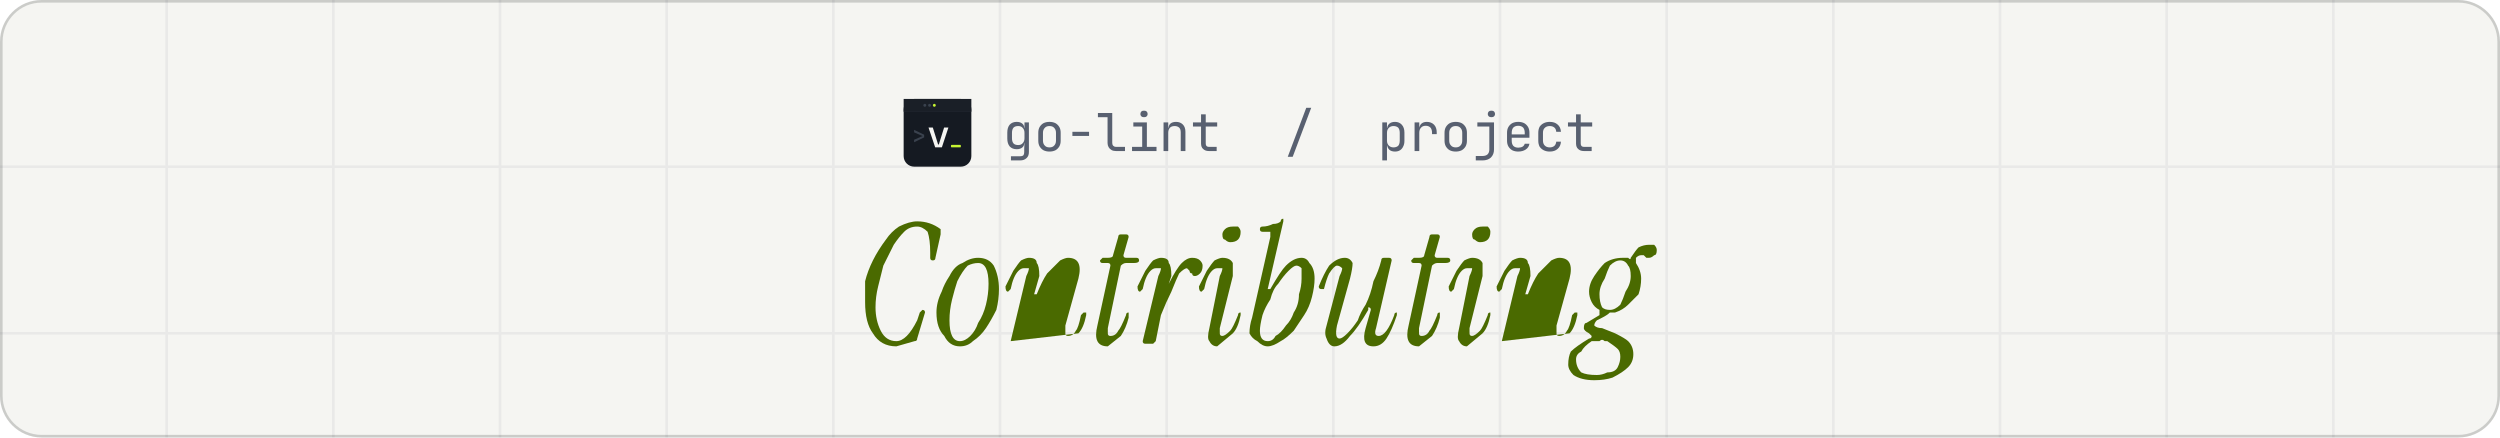
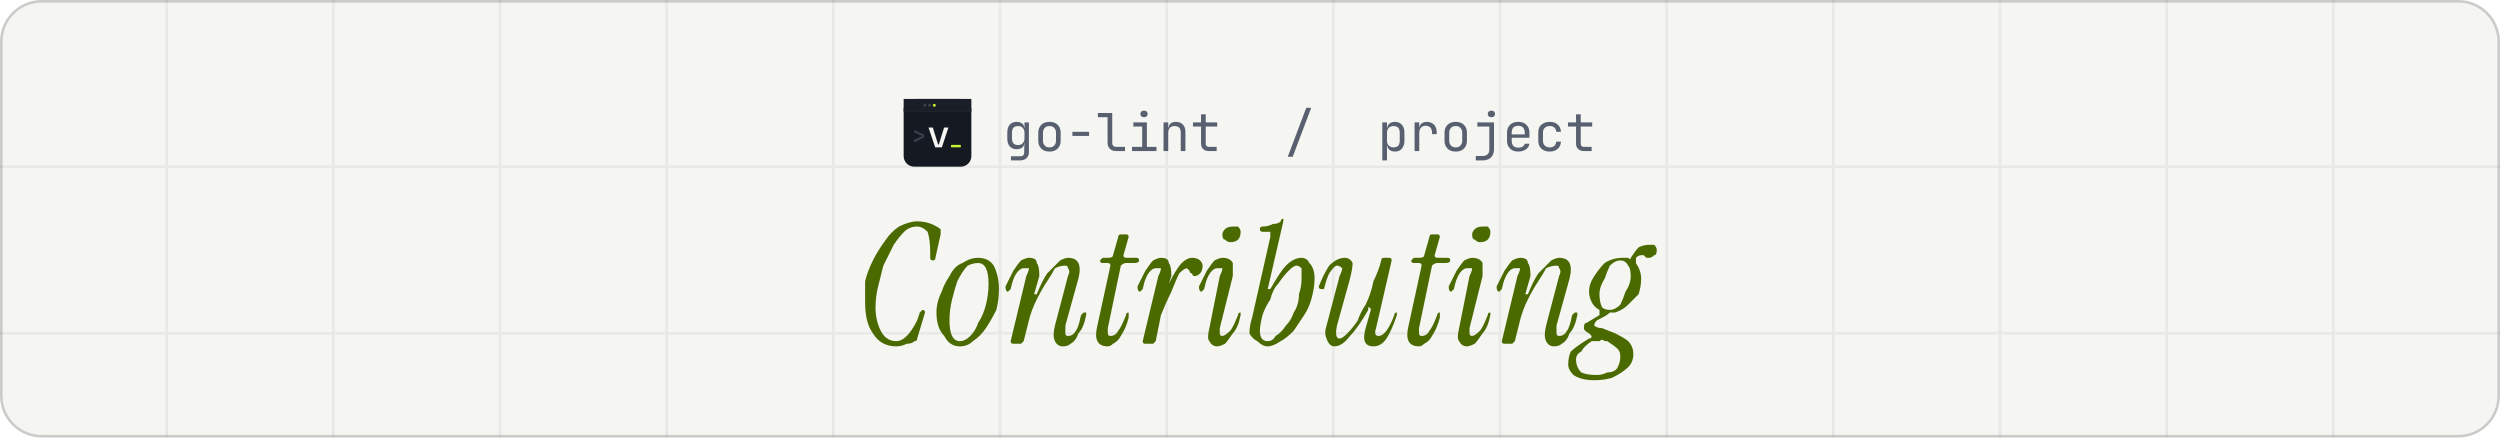
<svg xmlns="http://www.w3.org/2000/svg" width="960" height="168" viewBox="0 0 960 168" role="img" aria-label="Contributing">
  <defs>
    <radialGradient id="l" cx="0.5" cy="0" r="0.75">
      <stop offset="0" stop-color="#fff" stop-opacity="0" />
      <stop offset="1" stop-color="#fff" stop-opacity="0" />
    </radialGradient>
    <clipPath id="c">
      <rect width="960" height="168" rx="16" />
    </clipPath>
-     <path id="g0" d="M6.7 3.6L3.2 3.6L3.2 2L6.7 2Q7.6 2 8 1.6Q8.3 1.2 8.3 0.4L8.3-1L8.4-3L8.3-3Q8.3-2 7.6-1.4Q6.8-0.7 5.4-0.7Q3.7-0.7 2.7-1.8Q1.8-2.9 1.8-4.8L1.8-7.1Q1.8-9 2.7-10.1Q3.7-11.2 5.4-11.2Q6.8-11.2 7.6-10.5Q8.3-9.9 8.3-8.9L8.4-8.9L8.4-11L10.1-11L10.1 0.4Q10.1 1.9 9.2 2.7Q8.3 3.6 6.7 3.6M6-2.3Q7.1-2.3 7.7-3Q8.4-3.7 8.4-4.9L8.4-7Q8.4-8.2 7.7-8.9Q7.1-9.6 6-9.6Q4.8-9.6 4.2-9Q3.6-8.3 3.6-7L3.6-4.9Q3.6-3.6 4.2-2.9Q4.8-2.3 6-2.3" />
-     <path id="g1" d="M6 0.2Q4.7 0.2 3.7-0.3Q2.8-0.8 2.2-1.8Q1.7-2.7 1.7-4L1.7-7Q1.7-8.3 2.2-9.2Q2.8-10.2 3.7-10.7Q4.7-11.2 6-11.2Q7.3-11.2 8.3-10.7Q9.2-10.2 9.8-9.2Q10.3-8.3 10.3-7L10.3-4Q10.3-2.7 9.8-1.8Q9.2-0.8 8.3-0.3Q7.3 0.2 6 0.2M6-1.4Q7.2-1.4 7.8-2.1Q8.5-2.8 8.5-4L8.5-7Q8.5-8.2 7.8-8.9Q7.2-9.6 6-9.6Q4.8-9.6 4.2-8.9Q3.5-8.2 3.5-7L3.5-4Q3.5-2.8 4.2-2.1Q4.8-1.4 6-1.4" />
-     <path id="g2" d="M9.2-5.8L2.8-5.8L2.8-7.4L9.2-7.4" />
-     <path id="g3" d="M11 0L7.5 0Q6.5 0 5.8-0.4Q5.1-0.8 4.7-1.5Q4.3-2.2 4.3-3.1L4.3-13L0.6-13L0.6-14.6L6.1-14.6L6.1-3.1Q6.1-2.4 6.5-2Q6.9-1.6 7.5-1.6L11-1.6" />
-     <path id="g4" d="M11.1 0L1.7 0L1.7-1.6L5.6-1.6L5.6-9.4L2.2-9.4L2.2-11L7.4-11L7.4-1.6L11.1-1.6L11.1 0M6.3-13Q5.6-13 5.3-13.3Q4.9-13.7 4.9-14.2Q4.9-14.8 5.3-15.2Q5.6-15.5 6.3-15.5Q7-15.5 7.3-15.2Q7.7-14.8 7.7-14.2Q7.7-13.7 7.3-13.3Q7-13 6.3-13" />
-     <path id="g5" d="M3.6 0L1.8 0L1.8-11L3.6-11L3.6-8.9L3.7-8.9Q3.8-9.9 4.4-10.5Q5.2-11.2 6.6-11.2Q8.2-11.2 9.2-10.2Q10.2-9.2 10.2-7.4L10.2 0L8.4 0L8.4-7.2Q8.4-8.4 7.8-9Q7.1-9.6 6.1-9.6Q4.9-9.6 4.3-9Q3.6-8.3 3.6-7" />
-     <path id="g6" d="M10.2 0L7.2 0Q5.8 0 5-0.8Q4.2-1.5 4.2-2.9L4.2-9.4L1.1-9.4L1.1-11L4.2-11L4.2-14.1L6-14.1L6-11L10.4-11L10.4-9.4L6-9.4L6-2.9Q6-1.6 7.2-1.6L10.2-1.6" />
-     <path id="g8" d="M3.4 2.2L1.5 2.2L8.6-16.6L10.5-16.6" />
-     <path id="g9" d="M3.6 3.6L1.8 3.6L1.8-11L3.6-11L3.6-8.9L3.7-8.9Q3.8-9.9 4.5-10.5Q5.3-11.2 6.7-11.2Q8.3-11.2 9.3-10.1Q10.3-9 10.3-7.1L10.3-3.9Q10.3-2.6 9.8-1.7Q9.4-0.8 8.6-0.3Q7.8 0.2 6.7 0.2Q5.3 0.2 4.5-0.5Q3.8-1.2 3.7-2.1L3.6-2.1L3.6 0.4L3.6 3.6M6.1-1.4Q7.2-1.4 7.9-2Q8.5-2.7 8.5-4L8.5-7Q8.5-8.3 7.9-9Q7.2-9.6 6.1-9.6Q5-9.6 4.3-8.9Q3.6-8.2 3.6-7L3.6-4Q3.6-2.8 4.3-2.1Q5-1.4 6.1-1.4" />
-     <path id="g10" d="M4 0L2.2 0L2.2-11L4-11L4-9Q4.2-9.8 4.6-10.3Q5.4-11.2 6.9-11.2Q8.6-11.2 9.7-10.1Q10.7-9 10.7-7.2L10.7-6.5L8.9-6.5L8.9-7Q8.9-8.3 8.3-9Q7.6-9.7 6.5-9.7Q5.3-9.7 4.7-9Q4-8.3 4-7" />
-     <path id="g11" d="M4.3 3.6L1.7 3.6L1.7 1.9L4.3 1.9Q5.5 1.9 6.2 1.3Q6.9 0.6 6.9-0.6L6.9-9.4L2.3-9.4L2.3-11L8.7-11L8.7-0.6Q8.7 1.3 7.5 2.5Q6.3 3.6 4.3 3.6M7.7-13Q7-13 6.7-13.3Q6.3-13.7 6.3-14.2Q6.3-14.8 6.7-15.2Q7-15.5 7.7-15.5Q8.4-15.5 8.7-15.2Q9.1-14.8 9.1-14.2Q9.1-13.7 8.7-13.3Q8.4-13 7.7-13" />
-     <path id="g12" d="M6 0.2Q4.7 0.2 3.7-0.3Q2.8-0.8 2.2-1.8Q1.7-2.7 1.7-4L1.7-7Q1.7-8.3 2.2-9.2Q2.8-10.2 3.7-10.7Q4.7-11.2 6-11.2Q7.3-11.2 8.3-10.7Q9.2-10.2 9.8-9.2Q10.3-8.3 10.3-7L10.3-5.1L3.5-5.1L3.5-4Q3.5-2.7 4.1-2Q4.8-1.3 6-1.3Q7-1.3 7.7-1.7Q8.3-2.1 8.5-2.8L10.3-2.8Q10.1-1.4 8.9-0.6Q7.7 0.2 6 0.2M3.5-6.4L8.5-6.4L8.5-7Q8.5-8.3 7.9-9Q7.2-9.7 6-9.7Q4.8-9.7 4.1-9Q3.5-8.3 3.5-7" />
-     <path id="g13" d="M6.1 0.2Q4.8 0.2 3.8-0.3Q2.8-0.8 2.2-1.7Q1.7-2.7 1.7-4L1.7-7Q1.7-8.3 2.2-9.3Q2.8-10.2 3.8-10.7Q4.8-11.2 6.1-11.2Q8-11.2 9.1-10.2Q10.3-9.2 10.4-7.4L8.6-7.4Q8.5-8.5 7.9-9Q7.2-9.6 6.1-9.6Q4.9-9.6 4.2-8.9Q3.5-8.3 3.5-7L3.5-4Q3.5-2.8 4.2-2.1Q4.9-1.4 6.1-1.4Q7.2-1.4 7.9-2Q8.5-2.6 8.6-3.6L10.4-3.6Q10.3-1.8 9.1-0.8Q8 0.2 6.1 0.2" />
-     <path id="g14" d="M16 1Q10 1 7-4Q4-8 4-16Q4-20 4-24Q5-28 7-32Q9-36 12-40Q14-43 17-45Q21-47 24-47Q29-47 33-44Q33-43 33-42L31-33Q31-32 30-32Q29-32 29-33L29-35Q29-40 28-43Q26-45 24-45Q21-45 19-43Q17-41 15-38Q13-34 11-30Q10-26 9-22Q8-18 8-14Q8-9 10-5Q12-1 16-1Q18-1 20-3Q22-5 24-9L25-12Q26-13 26-13Q27-13 27-12L24-2Q24-1 23-1Q220 20 0Q18 1 16 1" />
-     <path id="g15" d="M10 1Q6 1 4-3Q1-6 1-12Q1-16 3-20Q4-23 6-26Q8-30 11-31Q14-33 17-33Q21-33 23-30Q25-26 25-21Q25-17 24-13Q22-9 20-6Q18-3 15-1Q13 1 10 1M10-1Q12-1 14-3Q16-5 17-8Q19-11 20-15Q21-19 21-23Q21-31 17-31Q15-31 13-30Q11-28 9-24Q8-21 7-17Q6-13 6-9Q6-1 10-1" />
-     <path id="g16" d="M3-1L9-26Q10-28 10-29Q9-29 8-29Q7-29 6-28Q4-26 3-21Q2-20 2-20Q1-20 1-22Q3-26 4-28Q6-31 7-32Q9-33 10-33Q13-33 13-31Q14-30 14-26L12-19Q12-19 12-19Q12-19 13-19Q15-24 17-27Q20-30 22-32Q24-33 25-33Q28-33 29-31Q30-29 29-25L24-7Q24-5 24-4Q24-3 25-3Q27-3 28-5Q29-6 30-11Q31-12 31-12Q32-12 32-12Q32-11 32-11Q31-6 29-4Q28-1 260Q25 1 23 1Q21 1 20-1Q19-3 20-7L25-26Q26-28 25-29Q25-30 24-30Q22-30 20-29Q19-27 17-24Q15-21 13-17Q11-13 10-9Q9-5 8-1Q7 0 7 0L4 0Q3 0 3-1" />
-     <path id="g17" d="M7 1Q4 1 3-1Q2-3 3-7L8-30Q8-31 7-31L5-31Q4-31 4-32Q4-32 4-32Q5-33 5-33L7-33Q9-33 9-34L11-41Q11-42 12-42L14-42Q15-42 15-41L13-34Q13-33 14-33L18-33Q19-33 19-32Q19-31 17-31L14-31Q13-31 12-30L7-6Q7-5 7-4Q7-3 8-3Q10-3 11-5Q12-6 14-11Q14-12 15-12Q15-12 15-12Q15-11 15-10Q14-6 12-3Q11-1 90Q8 1 7 1" />
-     <path id="g18" d="M7 0L4 0Q3 0 3-1L9-26Q10-28 10-29Q9-29 8-29Q7-29 6-28Q4-26 3-21Q2-20 2-20Q1-20 1-22Q3-26 4-28Q6-31 7-32Q9-33 10-33Q13-33 13-31Q14-30 14-26L13-23Q13-23 13-23Q13-23 13-23Q16-29 18-31Q20-33 22-33Q24-33 25-32Q26-31 26-30Q26-28 25-27Q24-26 23-26Q22-26 22-27Q21-27 21-28Q21-28 20-29Q20-29 20-29Q19-29 17-27Q16-25 14-20Q12-16 10-11Q9-6 8-1Q7 0 7 0" />
-     <path id="g19" d="M13-39Q12-39 11-40Q10-40 10-42Q10-43 11-44Q12-45 14-45Q15-45 16-45Q17-44 17-43Q17-41 16-40Q15-39 13-39M8 1Q6 1 5-1Q4-2 5-6L9-26Q10-28 10-29Q9-29 8-29Q7-29 6-28Q4-26 3-21Q2-20 2-20Q1-20 1-22Q3-26 4-28Q6-31 7-32Q9-33 10-33Q13-33 14-31Q14-30 14-26L9-6Q9-5 9-4Q9-3 10-3Q11-3 13-5Q14-6 16-11Q16-12 17-12Q17-12 17-11Q16-6 14-4Q12-1 110Q9 1 8 1" />
-     <path id="g20" d="M9 1Q7 1 5-1Q3-2 2-4Q2-7 3-10L10-41Q10-42 10-43Q10-43 9-43L7-43Q6-43 6-44Q6-45 7-45Q9-45 11-46Q13-46 14-47Q14-48 15-48Q15-48 15-47L9-21Q9-21 10-21Q10-21 10-21Q14-28 16-30Q19-33 22-33Q24-33 25-31Q27-29 27-25Q27-22 26-18Q25-14 23-11Q21-8 19-5Q16-2 14-1Q11 1 9 1M9-1Q11-1 12-3Q14-4 16-7Q18-9 19-12Q21-15 21-19Q22-22 22-25Q22-28 22-29Q21-30 20-30Q19-30 17-28Q15-26 13-23Q11-21 10-17Q8-14 7-11Q6-7 6-5Q6-1 9-1" />
-     <path id="g21" d="M7 1Q5 1 4-2Q3-4 4-7L9-26Q10-28 10-29Q9-30 8-30Q7-30 5-27Q4-25 3-21Q3-21 2-21Q1-21 1-22Q3-27 5-30Q8-33 11-33Q13-33 14-31Q14-29 13-25L8-7Q7-2 9-2Q10-2 12-4Q14-6 16-9Q17-12 19-15Q21-19 22-24Q24-28 25-32Q25-33 26-33L28-33Q29-33 29-32L23-6Q22-3 24-3Q27-3 30-11Q30-12 31-12Q31-12 31-12Q31-11 31-11Q29-5 27-2Q25 1 22 1Q17 1 19-6L21-13Q21-14 20-14Q20-14 20-13Q16-6 13-3Q10 1 7 1" />
-     <path id="g22" d="M6 14Q1 14-2 12Q-4 10-4 8Q-4 5-3 3Q-1 1 4-2Q5-2 5-3Q5-3 4-4Q2-5 2-6Q2-8 3-8L8-11Q8-12 8-12Q8-12 8-13Q6-14 5-16Q4-18 4-20Q4-23 6-26Q8-29 10-31Q13-33 17-33Q18-33 19-33Q20-32 20-33Q22-36 23-37Q25-38 27-38Q28-38 29-38Q30-37 30-36Q30-34 29-34Q28-33 27-33Q26-33 26-33Q25-34 25-34Q25-34 24-34Q23-34 22-33Q22-32 22-32Q22-31 22-31Q24-28 24-25Q24-22 23-19Q21-17 19-15Q17-13 14-12Q13-12 12-12Q11-11 9-10L7-9Q6-8 6-7Q7-6 9-6L14-4Q18-2 19-1Q21 1 21 4Q21 7 19 9Q17 11 13 13Q10 14 6 14M8-19Q8-16 9-14Q10-13 12-13Q14-13 16-15Q17-17 18-20Q20-23 20-26Q20-29 19-30Q18-32 16-32Q14-32 12-30Q11-28 10-25Q8-22 8-19M7 12Q9 12 11 11Q14 11 15 9Q16 7 16 5Q16 3 15 2Q14 1 11-1L10-1Q9-2 8-1Q6-1 5-1Q2 1 1 3Q-1 4-1 6Q-1 9 1 11Q3 12 7 12" />
+     <path id="g0" d="M6.7 3.6L3.2 3.6L3.2 2.0L6.7 2.0Q7.6 2.0 8.0 1.6Q8.3 1.2 8.3 0.4L8.3 0.4L8.3-1L8.4-3L8.3-3Q8.3-2.0 7.6-1.4L7.6-1.4Q6.8-0.7 5.4-0.7L5.4-0.7Q3.7-0.7 2.7-1.8Q1.8-2.9 1.8-4.8L1.8-4.8L1.8-7.1Q1.8-9 2.7-10.1Q3.7-11.2 5.4-11.2L5.4-11.2Q6.8-11.2 7.6-10.5L7.6-10.5Q8.3-9.9 8.3-8.9L8.3-8.9L8.4-8.9L8.4-11L10.1-11L10.1 0.4Q10.1 1.9 9.2 2.7Q8.3 3.6 6.7 3.6L6.7 3.6ZM6.0-2.3L6.0-2.3Q7.1-2.3 7.7-3.0Q8.4-3.7 8.4-4.9L8.4-4.9L8.4-7Q8.4-8.2 7.7-8.9Q7.1-9.6 6.0-9.6L6.0-9.6Q4.8-9.6 4.2-9.0Q3.6-8.3 3.6-7L3.6-7L3.6-4.9Q3.6-3.6 4.2-2.9Q4.8-2.3 6.0-2.3Z" />
+     <path id="g1" d="M6 0.2L6 0.2Q4.7 0.2 3.7-0.3Q2.8-0.8 2.2-1.8Q1.7-2.7 1.7-4.0L1.7-4.0L1.7-7.0Q1.7-8.3 2.2-9.2Q2.8-10.2 3.7-10.7Q4.7-11.2 6-11.2L6-11.2Q7.3-11.2 8.3-10.7Q9.2-10.2 9.8-9.2Q10.3-8.3 10.3-7.0L10.3-7.0L10.3-4.0Q10.3-2.7 9.8-1.8Q9.2-0.8 8.3-0.3Q7.3 0.2 6 0.2ZM6-1.4L6-1.4Q7.2-1.4 7.8-2.1Q8.5-2.8 8.5-4.0L8.5-4.0L8.5-7.0Q8.5-8.2 7.8-8.9Q7.2-9.6 6-9.6L6-9.6Q4.8-9.6 4.2-8.9Q3.5-8.2 3.5-7.0L3.5-7.0L3.5-4.0Q3.5-2.8 4.2-2.1Q4.8-1.4 6-1.4Z" />
+     <path id="g2" d="M9.2-5.8L2.8-5.8L2.8-7.4L9.2-7.4L9.2-5.8Z" />
+     <path id="g3" d="M11 0L7.5 0Q6.5 0 5.8-0.4Q5.1-0.8 4.7-1.5Q4.3-2.2 4.3-3.1L4.3-3.1L4.3-13.0L0.6-13.0L0.6-14.6L6.1-14.6L6.1-3.1Q6.1-2.4 6.5-2.0Q6.9-1.6 7.5-1.6L7.5-1.6L11-1.6L11 0Z" />
+     <path id="g4" d="M11.1 0L1.7 0L1.7-1.6L5.6-1.6L5.6-9.4L2.2-9.4L2.2-11L7.4-11L7.4-1.6L11.1-1.6L11.1 0ZM6.3-13.0L6.3-13.0Q5.6-13.0 5.3-13.3Q4.9-13.7 4.9-14.2L4.9-14.2Q4.9-14.8 5.3-15.2Q5.6-15.5 6.3-15.5L6.3-15.5Q7.0-15.5 7.3-15.2Q7.7-14.8 7.7-14.2L7.7-14.2Q7.7-13.7 7.3-13.3Q7.0-13.0 6.3-13.0Z" />
+     <path id="g5" d="M3.6 0L1.8 0L1.8-11L3.6-11L3.6-8.9L3.7-8.9Q3.8-9.9 4.4-10.5L4.4-10.5Q5.2-11.2 6.6-11.2L6.6-11.2Q8.2-11.2 9.2-10.2Q10.2-9.2 10.2-7.4L10.2-7.4L10.2 0L8.4 0L8.4-7.2Q8.4-8.4 7.8-9.0Q7.1-9.6 6.1-9.6L6.1-9.6Q4.9-9.6 4.3-9.0Q3.6-8.3 3.6-7L3.6-7L3.6 0Z" />
+     <path id="g6" d="M10.2 0L7.2 0Q5.8 0 5.0-0.8Q4.2-1.5 4.2-2.9L4.2-2.9L4.2-9.4L1.1-9.4L1.1-11L4.2-11L4.2-14.1L6-14.1L6-11L10.4-11L10.4-9.4L6-9.4L6-2.9Q6-1.6 7.2-1.6L7.2-1.6L10.2-1.6L10.2 0Z" />
+     <path id="g8" d="M3.4 2.2L1.5 2.2L8.6-16.6L10.5-16.6L3.4 2.2Z" />
+     <path id="g9" d="M3.6 3.6L1.8 3.6L1.8-11L3.6-11L3.6-8.9L3.7-8.9Q3.8-9.9 4.5-10.5L4.5-10.5Q5.3-11.2 6.7-11.2L6.7-11.2Q8.3-11.2 9.3-10.1Q10.3-9.0 10.3-7.1L10.3-7.1L10.3-3.9Q10.3-2.6 9.8-1.7Q9.4-0.8 8.6-0.3Q7.8 0.2 6.7 0.2L6.7 0.2Q5.3 0.2 4.5-0.5L4.5-0.5Q3.8-1.2 3.7-2.1L3.7-2.1L3.6-2.1L3.6 0.4L3.6 3.6ZM6.1-1.4L6.1-1.4Q7.2-1.4 7.9-2.0Q8.5-2.7 8.5-4L8.5-4L8.5-7Q8.5-8.3 7.9-9.0Q7.2-9.6 6.1-9.6L6.1-9.6Q5.0-9.6 4.3-8.9Q3.6-8.2 3.6-7L3.6-7L3.6-4Q3.6-2.8 4.3-2.1Q5.0-1.4 6.1-1.4Z" />
+     <path id="g10" d="M4.0 0L2.2 0L2.2-11L4.0-11L4.0-9.0Q4.2-9.8 4.6-10.3L4.6-10.3Q5.4-11.2 6.9-11.2L6.9-11.2Q8.6-11.2 9.7-10.1Q10.7-9.0 10.7-7.2L10.7-7.2L10.7-6.5L8.9-6.5L8.9-7Q8.9-8.3 8.3-9.0Q7.6-9.7 6.5-9.7L6.5-9.7Q5.3-9.7 4.7-9.0Q4.0-8.3 4.0-7L4.0-7L4.0 0Z" />
+     <path id="g11" d="M4.3 3.6L1.7 3.6L1.7 1.9L4.3 1.9Q5.5 1.9 6.2 1.3Q6.9 0.6 6.9-0.6L6.9-0.6L6.9-9.4L2.3-9.4L2.3-11L8.7-11L8.7-0.6Q8.7 1.3 7.5 2.5Q6.3 3.6 4.3 3.6L4.3 3.6ZM7.7-13.0L7.7-13.0Q7.0-13.0 6.7-13.3Q6.3-13.7 6.3-14.2L6.3-14.2Q6.3-14.8 6.7-15.2Q7.0-15.5 7.7-15.5L7.7-15.5Q8.4-15.5 8.7-15.2Q9.1-14.8 9.1-14.2L9.1-14.2Q9.1-13.7 8.7-13.3Q8.4-13.0 7.7-13.0Z" />
+     <path id="g12" d="M6 0.2L6 0.2Q4.7 0.2 3.7-0.3Q2.8-0.8 2.2-1.8Q1.7-2.7 1.7-4L1.7-4L1.7-7Q1.7-8.3 2.2-9.2Q2.8-10.2 3.7-10.7Q4.7-11.2 6-11.2Q7.3-11.2 8.3-10.7Q9.2-10.2 9.8-9.2Q10.3-8.3 10.3-7L10.3-7L10.3-5.1L3.5-5.1L3.5-4Q3.5-2.7 4.1-2.0Q4.8-1.3 6-1.3L6-1.3Q7.0-1.3 7.7-1.7Q8.3-2.1 8.5-2.8L8.5-2.8L10.3-2.8Q10.1-1.4 8.9-0.6Q7.7 0.2 6 0.2ZM3.5-6.4L8.5-6.4L8.5-7Q8.5-8.3 7.9-9Q7.2-9.7 6-9.7L6-9.7Q4.8-9.7 4.1-9Q3.5-8.3 3.5-7L3.5-7L3.5-6.4Z" />
+     <path id="g13" d="M6.1 0.2L6.1 0.2Q4.8 0.2 3.8-0.3Q2.8-0.8 2.2-1.8Q1.7-2.7 1.7-4L1.7-4L1.7-7Q1.7-8.3 2.2-9.3Q2.8-10.2 3.8-10.7Q4.8-11.2 6.1-11.2L6.1-11.2Q8.0-11.2 9.1-10.2Q10.3-9.2 10.4-7.4L10.4-7.4L8.6-7.4Q8.5-8.5 7.9-9.0Q7.2-9.6 6.1-9.6L6.1-9.6Q4.9-9.6 4.2-8.9Q3.5-8.3 3.5-7.0L3.5-7.0L3.5-4Q3.5-2.8 4.2-2.1Q4.9-1.4 6.1-1.4L6.1-1.4Q7.2-1.4 7.9-2.0Q8.5-2.6 8.6-3.6L8.6-3.6L10.4-3.6Q10.3-1.8 9.1-0.8Q8.0 0.2 6.1 0.2Z" />
+     <path id="g14" d="M16 1L16 1Q10 1 7-4Q4-8 4-16L4-16Q4-20 4-24Q5-28 7-32Q9-36 12-40Q14-43 17-45Q21-47 24-47L24-47Q29-47 33-44L33-44Q33-43 33-42L33-42L31-33Q31-32 30-32L30-32Q29-32 29-33L29-33L29-35Q29-40 28-43Q26-45 24-45L24-45Q21-45 19-43Q17-41 15-38Q13-34 11-30Q10-26 9-22Q8-18 8-14L8-14Q8-9 10-5Q12-1 16-1L16-1Q18-1 20-3Q22-5 24-9L24-9L25-12Q26-13 26-13L26-13Q27-13 27-12L27-12L24-2Q24-1 23-1L23-1Q22-0 20 0Q18 1 16 1Z" />
+     <path id="g15" d="M10 1L10 1Q6 1 4-3Q1-6 1-12L1-12Q1-16 3-20Q4-23 6-26Q8-30 11-31Q14-33 17-33L17-33Q21-33 23-30Q25-26 25-21L25-21Q25-17 24-13Q22-9 20-6Q18-3 15-1Q13 1 10 1ZM10-1L10-1Q12-1 14-3Q16-5 17-8Q19-11 20-15Q21-19 21-23L21-23Q21-31 17-31L17-31Q15-31 13-30Q11-28 9-24Q8-21 7-17Q6-13 6-9L6-9Q6-1 10-1Z" />
+     <path id="g16" d="M3-1L3-1L9-26Q10-28 10-29Q9-29 8-29L8-29Q7-29 6-28Q4-26 3-21L3-21Q2-20 2-20L2-20Q1-20 1-22L1-22Q3-26 4-28Q6-31 7-32Q9-33 10-33L10-33Q13-33 13-31Q14-30 14-26L14-26L12-19Q12-19 12-19Q12-19 13-19L13-19Q15-24 17-27Q20-30 22-32Q24-33 25-33L25-33Q28-33 29-31Q30-29 29-25L29-25L24-7Q24-5 24-4Q24-3 25-3L25-3Q27-3 28-5Q29-6 30-11L30-11Q31-12 31-12L31-12Q32-12 32-12Q32-11 32-11L32-11Q31-6 29-4Q28-1 26-0Q25 1 23 1L23 1Q21 1 20-1Q19-3 20-7L20-7L25-26Q26-28 25-29Q25-30 24-30L24-30Q22-30 20-29Q19-27 17-24Q15-21 13-17Q11-13 10-9Q9-5 8-1L8-1Q7 0 7 0L7 0L4 0Q3 0 3-1Z" />
+     <path id="g17" d="M7 1L7 1Q4 1 3-1Q2-3 3-7L3-7L8-30Q8-31 7-31L7-31L5-31Q4-31 4-32L4-32Q4-32 4-32Q5-33 5-33L5-33L7-33Q9-33 9-34L9-34L11-41Q11-42 12-42L12-42L14-42Q15-42 15-41L15-41L13-34Q13-33 14-33L14-33L18-33Q19-33 19-32L19-32Q19-31 17-31L17-31L14-31Q13-31 12-30L12-30L7-6Q7-5 7-4Q7-3 8-3L8-3Q10-3 11-5Q12-6 14-11L14-11Q14-12 15-12L15-12Q15-12 15-12Q15-11 15-10L15-10Q14-6 12-3Q11-1 9-0Q8 1 7 1Z" />
+     <path id="g18" d="M7 0L4 0Q3 0 3-1L3-1L9-26Q10-28 10-29Q9-29 8-29L8-29Q7-29 6-28Q4-26 3-21L3-21Q2-20 2-20L2-20Q1-20 1-22L1-22Q3-26 4-28Q6-31 7-32Q9-33 10-33L10-33Q13-33 13-31Q14-30 14-26L14-26L13-23Q13-23 13-23Q13-23 13-23L13-23Q16-29 18-31Q20-33 22-33L22-33Q24-33 25-32Q26-31 26-30L26-30Q26-28 25-27Q24-26 23-26L23-26Q22-26 22-27Q21-27 21-28Q21-28 20-29Q20-29 20-29L20-29Q19-29 17-27Q16-25 14-20Q12-16 10-11Q9-6 8-1L8-1Q7 0 7 0L7 0Z" />
+     <path id="g19" d="M13-39L13-39Q12-39 11-40Q10-40 10-42L10-42Q10-43 11-44Q12-45 14-45L14-45Q15-45 16-45Q17-44 17-43L17-43Q17-41 16-40Q15-39 13-39ZM8 1L8 1Q6 1 5-1Q4-2 5-6L5-6L9-26Q10-28 10-29Q9-29 8-29L8-29Q7-29 6-28Q4-26 3-21L3-21Q2-20 2-20L2-20Q1-20 1-22L1-22Q3-26 4-28Q6-31 7-32Q9-33 10-33L10-33Q13-33 14-31Q14-30 14-26L14-26L9-6Q9-5 9-4Q9-3 10-3L10-3Q11-3 13-5Q14-6 16-11L16-11Q16-12 17-12L17-12Q17-12 17-11L17-11Q16-6 14-4Q12-1 11-0Q9 1 8 1Z" />
+     <path id="g20" d="M9 1L9 1Q7 1 5-1Q3-2 2-4Q2-7 3-10L3-10L10-41Q10-42 10-43Q10-43 9-43L9-43L7-43Q6-43 6-44L6-44Q6-45 7-45L7-45Q9-45 11-46Q13-46 14-47L14-47Q14-48 15-48L15-48Q15-48 15-47L15-47L9-21Q9-21 10-21Q10-21 10-21L10-21Q14-28 16-30Q19-33 22-33L22-33Q24-33 25-31Q27-29 27-25L27-25Q27-22 26-18Q25-14 23-11Q21-8 19-5Q16-2 14-1Q11 1 9 1ZM9-1L9-1Q11-1 12-3Q14-4 16-7Q18-9 19-12Q21-15 21-19Q22-22 22-25L22-25Q22-28 22-29Q21-30 20-30L20-30Q19-30 17-28Q15-26 13-23Q11-21 10-17Q8-14 7-11Q6-7 6-5L6-5Q6-1 9-1Z" />
+     <path id="g21" d="M7 1L7 1Q5 1 4-2Q3-4 4-7L4-7L9-26Q10-28 10-29Q9-30 8-30L8-30Q7-30 5-27Q4-25 3-21L3-21Q3-21 2-21L2-21Q1-21 1-22L1-22Q3-27 5-30Q8-33 11-33L11-33Q13-33 14-31Q14-29 13-25L13-25L8-7Q7-2 9-2L9-2Q10-2 12-4Q14-6 16-9Q17-12 19-15Q21-19 22-24Q24-28 25-32L25-32Q25-33 26-33L26-33L28-33Q29-33 29-32L29-32L23-6Q22-3 24-3L24-3Q27-3 30-11L30-11Q30-12 31-12L31-12Q31-12 31-12Q31-11 31-11L31-11Q29-5 27-2Q25 1 22 1L22 1Q17 1 19-6L19-6L21-13Q21-14 20-14Q20-14 20-13L20-13Q16-6 13-3Q10 1 7 1Z" />
+     <path id="g22" d="M6 14L6 14Q1 14-2 12Q-4 10-4 8L-4 8Q-4 5-3 3Q-1 1 4-2L4-2Q5-2 5-3Q5-3 4-4L4-4Q2-5 2-6Q2-8 3-8L3-8L8-11Q8-12 8-12Q8-12 8-13L8-13Q6-14 5-16Q4-18 4-20L4-20Q4-23 6-26Q8-29 10-31Q13-33 17-33L17-33Q18-33 19-33L19-33Q20-32 20-33L20-33Q22-36 23-37Q25-38 27-38L27-38Q28-38 29-38Q30-37 30-36L30-36Q30-34 29-34Q28-33 27-33L27-33Q26-33 26-33Q25-34 25-34Q25-34 24-34L24-34Q23-34 22-33L22-33Q22-32 22-32Q22-31 22-31L22-31Q24-28 24-25L24-25Q24-22 23-19Q21-17 19-15Q17-13 14-12L14-12Q13-12 12-12Q11-11 9-10L9-10L7-9Q6-8 6-7Q7-6 9-6L9-6L14-4Q18-2 19-1Q21 1 21 4L21 4Q21 7 19 9Q17 11 13 13Q10 14 6 14ZM8-19L8-19Q8-16 9-14Q10-13 12-13L12-13Q14-13 16-15Q17-17 18-20Q20-23 20-26L20-26Q20-29 19-30Q18-32 16-32L16-32Q14-32 12-30Q11-28 10-25Q8-22 8-19ZM7 12L7 12Q9 12 11 11Q14 11 15 9Q16 7 16 5L16 5Q16 3 15 2Q14 1 11-1L11-1L10-1Q9-2 8-1Q6-1 5-1L5-1Q2 1 1 3Q-1 4-1 6L-1 6Q-1 9 1 11Q3 12 7 12Z" />
  </defs>
  <g clip-path="url(#c)">
    <rect width="960" height="168" fill="#f5f5f2" />
    <path d="M64 0V168M128 0V168M192 0V168M256 0V168M320 0V168M384 0V168M448 0V168M512 0V168M576 0V168M640 0V168M704 0V168M768 0V168M832 0V168M896 0V168M0 64H960M0 128H960" stroke="#0e1116" stroke-opacity="0.05" fill="none" />
    <g transform="translate(347 38) scale(0.02539062)">
      <rect width="1024" height="1024" rx="160" fill="#151a22" />
      <rect width="1024" height="190" fill="#1a1f27" />
      <rect y="190" width="1024" height="4" fill="#2a313c" />
      <circle cx="320" cy="96" r="22" fill="#3a424e" />
      <circle cx="392" cy="96" r="22" fill="#3a424e" />
      <circle cx="464" cy="96" r="22" fill="#c6f432" />
      <path d="M158 467L310 541V581L158 655V617L287 561L158 505Z" fill="#3a424e" />
      <path d="M376 432H441L521 688H532L612 432H677L578 732H477Z" fill="#f5f5f2" />
      <rect x="716" y="694.5" width="149" height="37.5" rx="9" fill="#c6f432" />
    </g>
    <g fill="#586070">
      <use href="#g0" x="385" y="58" />
      <use href="#g1" x="397" y="58" />
      <use href="#g2" x="409" y="58" />
      <use href="#g3" x="421" y="58" />
      <use href="#g4" x="433" y="58" />
      <use href="#g5" x="445" y="58" />
      <use href="#g6" x="457" y="58" />
      <use href="#g8" x="493" y="58" />
      <use href="#g9" x="529" y="58" />
      <use href="#g10" x="541" y="58" />
      <use href="#g1" x="553" y="58" />
      <use href="#g11" x="565" y="58" />
      <use href="#g12" x="577" y="58" />
      <use href="#g13" x="589" y="58" />
      <use href="#g6" x="601" y="58" />
    </g>
    <g fill="#0e1116" />
    <g fill="#4a6a00">
      <use href="#g14" x="328.2" y="132" />
      <use href="#g15" x="358.6" y="132" />
      <use href="#g16" x="385.1" y="132" />
      <use href="#g17" x="418.4" y="132" />
      <use href="#g18" x="435.8" y="132" />
      <use href="#g19" x="459.4" y="132" />
      <use href="#g20" x="477.8" y="132" />
      <use href="#g21" x="505.4" y="132" />
      <use href="#g17" x="537.9" y="132" />
      <use href="#g19" x="555.3" y="132" />
      <use href="#g16" x="573.7" y="132" />
      <use href="#g22" x="606.2" y="132" />
    </g>
  </g>
  <rect x="0.5" y="0.5" width="959" height="167" rx="15.5" fill="none" stroke="#0e1116" stroke-opacity="0.18" />
</svg>
